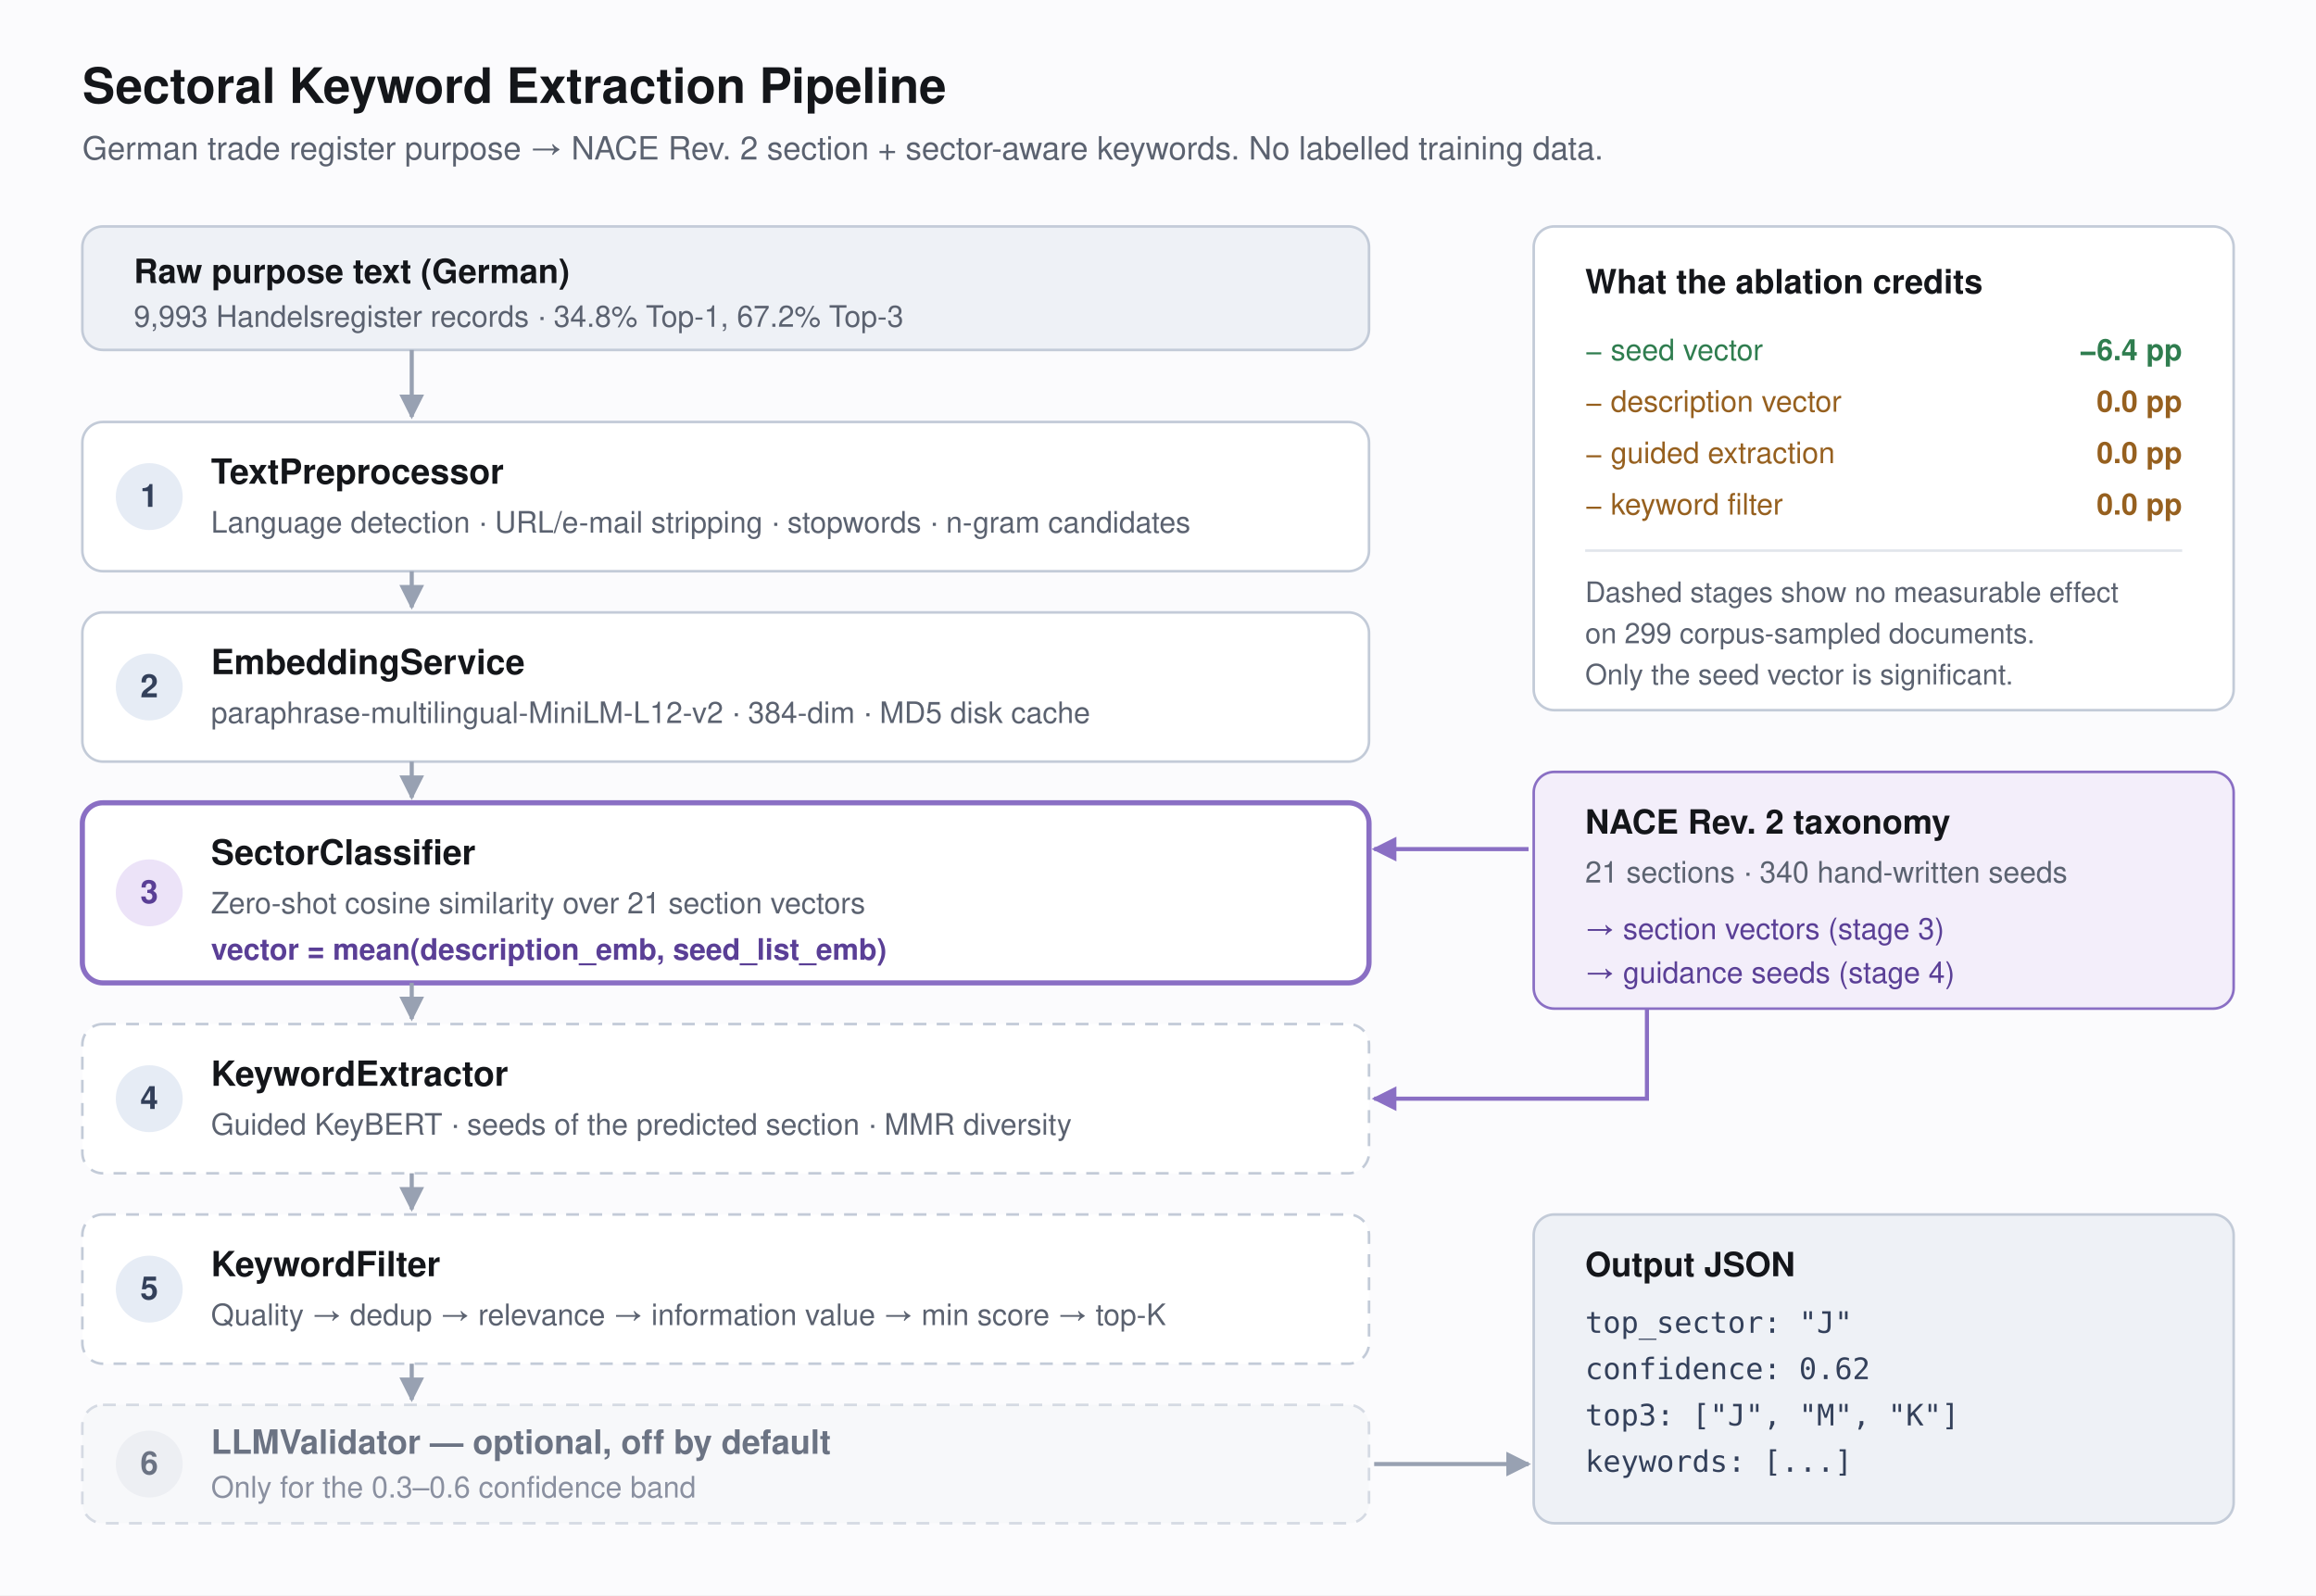
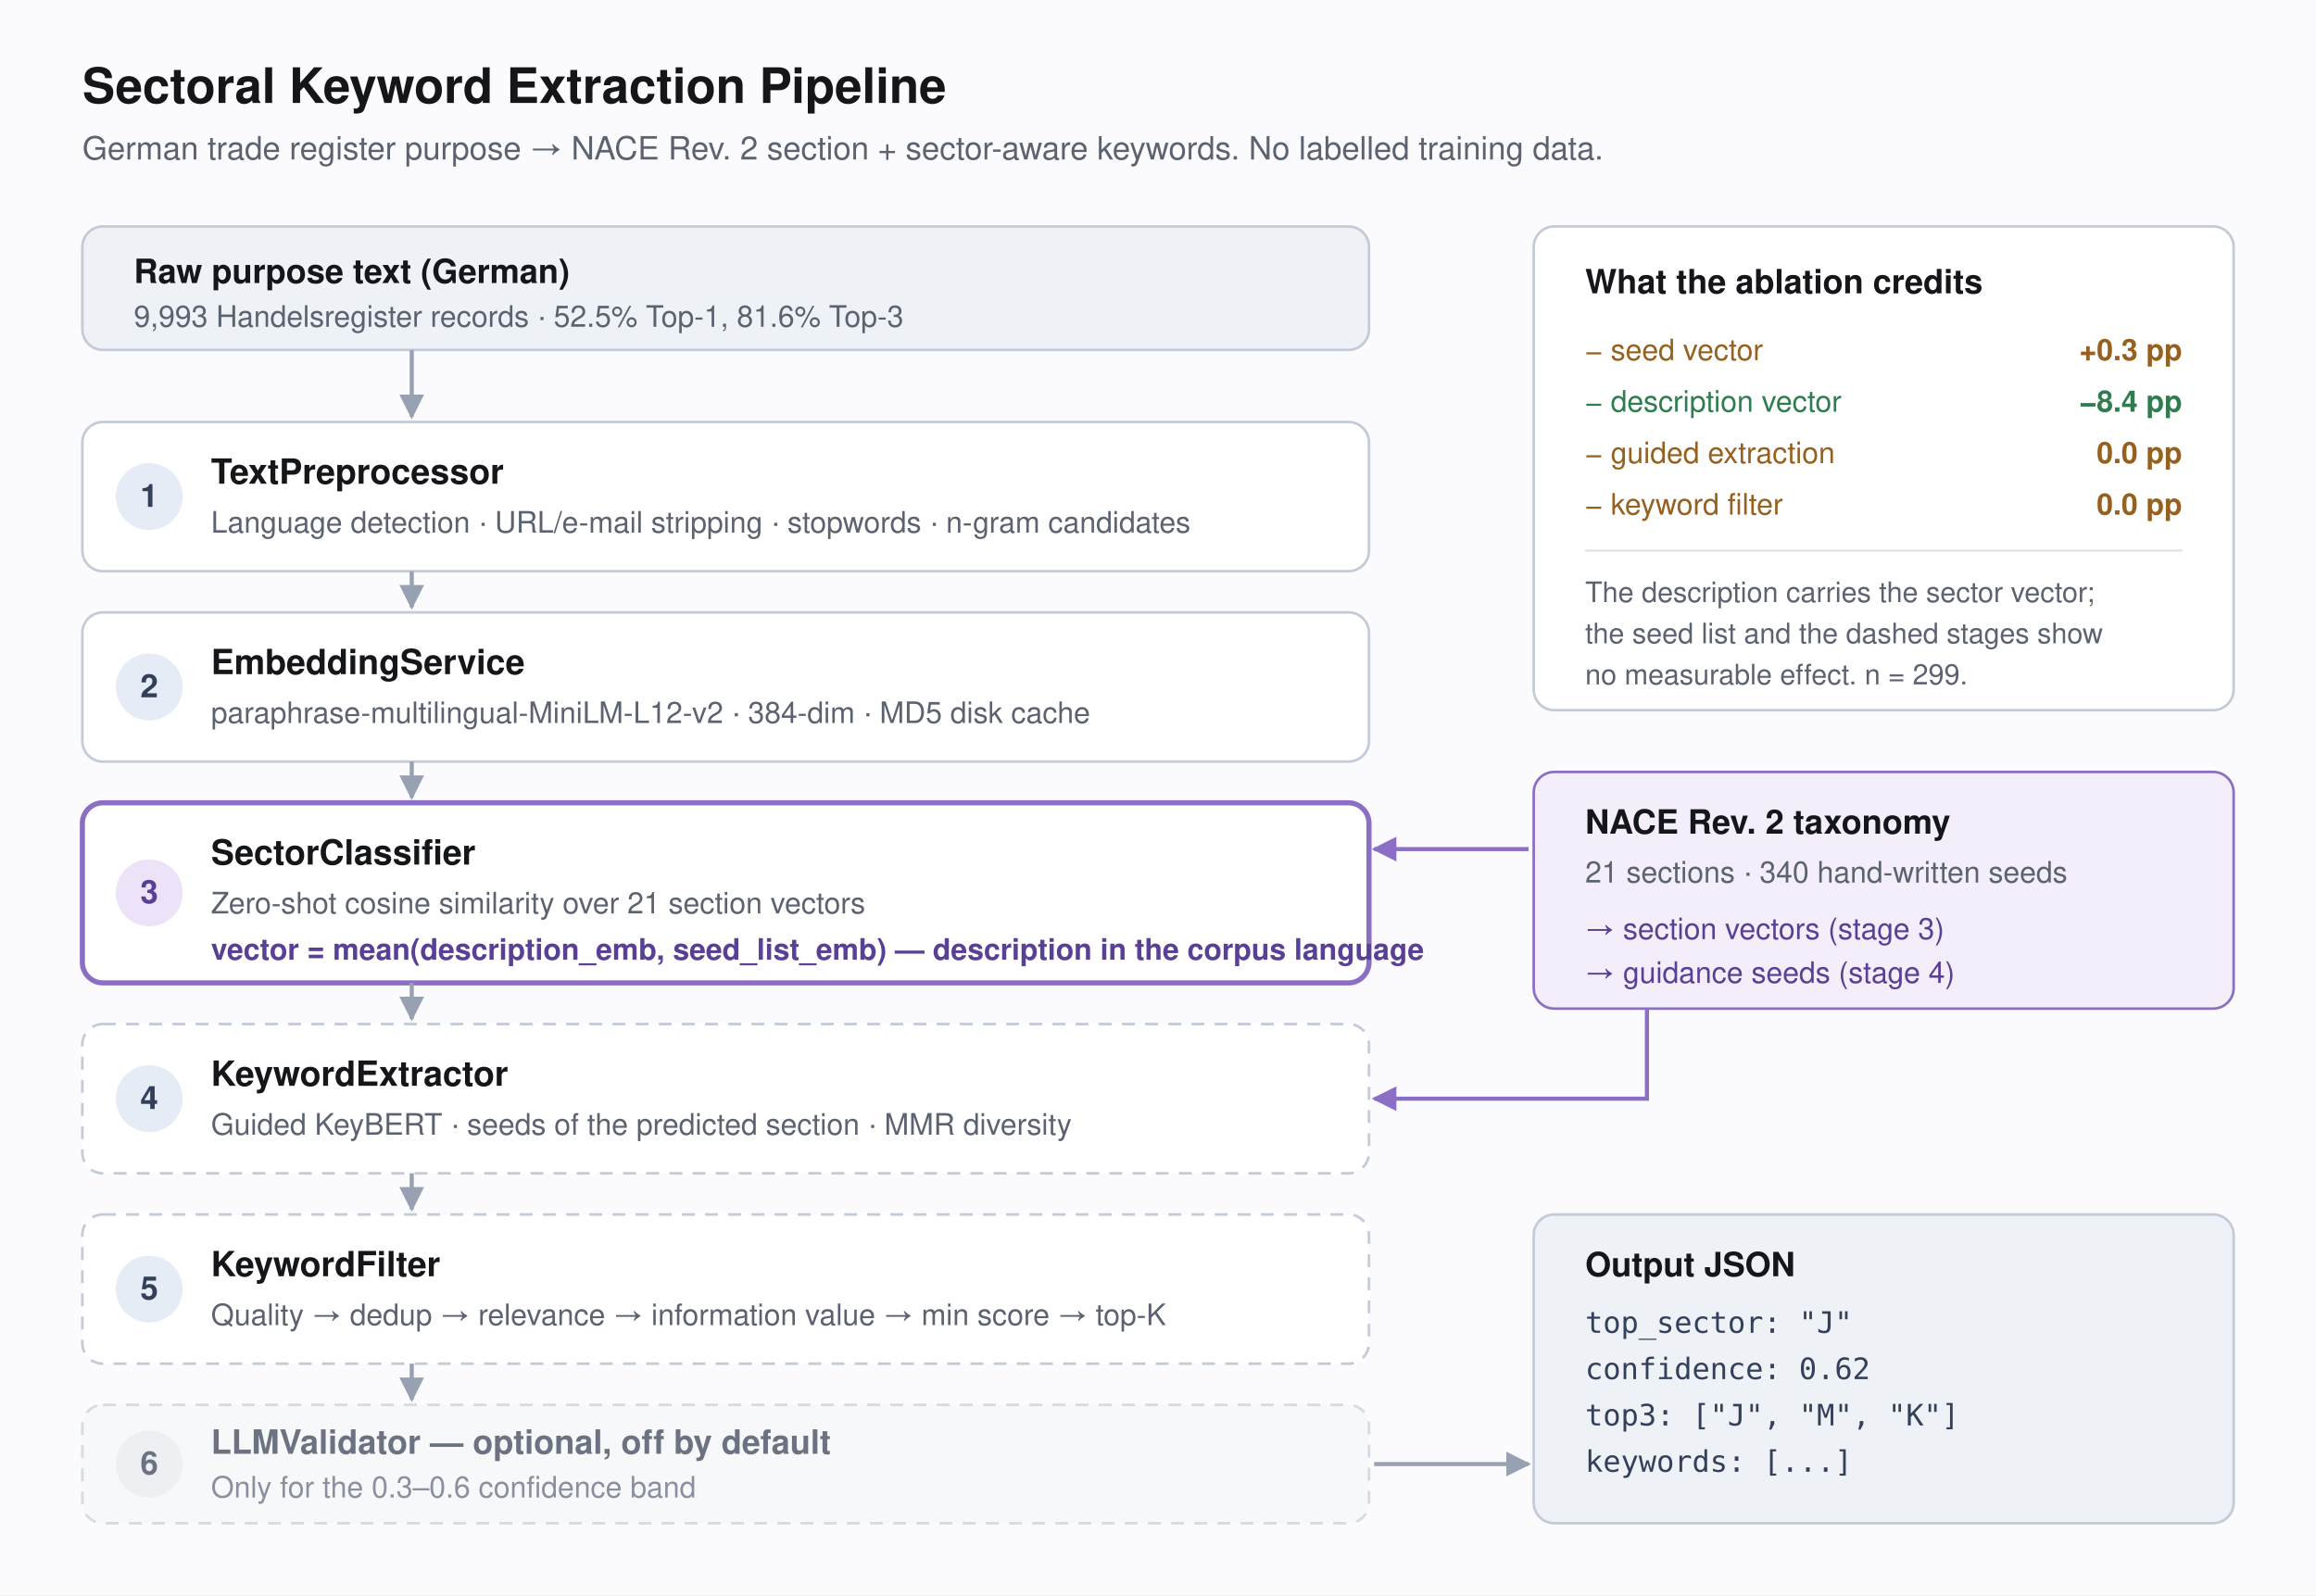
<svg xmlns="http://www.w3.org/2000/svg" viewBox="0 0 900 620" width="900" height="620" role="img" aria-label="Sectoral Keyword Extraction pipeline architecture">
  <defs>
    <marker id="arrow" viewBox="0 0 10 10" refX="9" refY="5" markerWidth="6" markerHeight="6" orient="auto-start-reverse">
      <path d="M 0 0 L 10 5 L 0 10 z" fill="#98a1b2" />
    </marker>
    <marker id="arrowTax" viewBox="0 0 10 10" refX="9" refY="5" markerWidth="6" markerHeight="6" orient="auto-start-reverse">
      <path d="M 0 0 L 10 5 L 0 10 z" fill="#8a6fc4" />
    </marker>
  </defs>
  <rect width="900" height="620" fill="#fbfbfd" />
  <g font-family="-apple-system, BlinkMacSystemFont, 'Segoe UI', Helvetica, Arial, sans-serif">
    <text x="32" y="40" font-size="19" font-weight="700" fill="#14161a">Sectoral Keyword Extraction Pipeline</text>
    <text x="32" y="62" font-size="12.5" fill="#5b6270">German trade register purpose → NACE Rev. 2 section + sector-aware keywords. No labelled training data.</text>
    <rect x="32" y="88" width="500" height="48" rx="8" fill="#eef1f6" stroke="#c3cbd8" />
    <text x="52" y="110" font-size="13" font-weight="600" fill="#14161a">Raw purpose text (German)</text>
-     <text x="52" y="127" font-size="11.5" fill="#5b6270">9,993 Handelsregister records · 34.8% Top-1, 67.2% Top-3</text>
+     <text x="52" y="127" font-size="11.5" fill="#5b6270">9,993 Handelsregister records · 52.5% Top-1, 81.6% Top-3</text>
    <rect x="32" y="164" width="500" height="58" rx="8" fill="#ffffff" stroke="#c3cbd8" />
    <circle cx="58" cy="193" r="13" fill="#e6ecf5" />
    <text x="58" y="197" font-size="12.5" font-weight="700" fill="#33405a" text-anchor="middle">1</text>
    <text x="82" y="188" font-size="13.5" font-weight="600" fill="#14161a">TextPreprocessor</text>
    <text x="82" y="207" font-size="11.5" fill="#5b6270">Language detection · URL/e-mail stripping · stopwords · n-gram candidates</text>
    <rect x="32" y="238" width="500" height="58" rx="8" fill="#ffffff" stroke="#c3cbd8" />
    <circle cx="58" cy="267" r="13" fill="#e6ecf5" />
    <text x="58" y="271" font-size="12.5" font-weight="700" fill="#33405a" text-anchor="middle">2</text>
    <text x="82" y="262" font-size="13.5" font-weight="600" fill="#14161a">EmbeddingService</text>
    <text x="82" y="281" font-size="11.5" fill="#5b6270">paraphrase-multilingual-MiniLM-L12-v2 · 384-dim · MD5 disk cache</text>
    <rect x="32" y="312" width="500" height="70" rx="8" fill="#ffffff" stroke="#8a6fc4" stroke-width="2" />
    <circle cx="58" cy="347" r="13" fill="#ece3f8" />
    <text x="58" y="351" font-size="12.5" font-weight="700" fill="#5a3f96" text-anchor="middle">3</text>
    <text x="82" y="336" font-size="13.5" font-weight="600" fill="#14161a">SectorClassifier</text>
    <text x="82" y="355" font-size="11.5" fill="#5b6270">Zero-shot cosine similarity over 21 section vectors</text>
-     <text x="82" y="373" font-size="11.5" font-weight="600" fill="#5a3f96">vector = mean(description_emb, seed_list_emb)</text>
+     <text x="82" y="373" font-size="11.5" font-weight="600" fill="#5a3f96">vector = mean(description_emb, seed_list_emb) — description in the corpus language</text>
    <rect x="32" y="398" width="500" height="58" rx="8" fill="#ffffff" stroke="#c3cbd8" stroke-dasharray="5 4" />
    <circle cx="58" cy="427" r="13" fill="#e6ecf5" />
    <text x="58" y="431" font-size="12.5" font-weight="700" fill="#33405a" text-anchor="middle">4</text>
    <text x="82" y="422" font-size="13.5" font-weight="600" fill="#14161a">KeywordExtractor</text>
    <text x="82" y="441" font-size="11.5" fill="#5b6270">Guided KeyBERT · seeds of the predicted section · MMR diversity</text>
    <rect x="32" y="472" width="500" height="58" rx="8" fill="#ffffff" stroke="#c3cbd8" stroke-dasharray="5 4" />
    <circle cx="58" cy="501" r="13" fill="#e6ecf5" />
    <text x="58" y="505" font-size="12.5" font-weight="700" fill="#33405a" text-anchor="middle">5</text>
    <text x="82" y="496" font-size="13.5" font-weight="600" fill="#14161a">KeywordFilter</text>
    <text x="82" y="515" font-size="11.5" fill="#5b6270">Quality → dedup → relevance → information value → min score → top-K</text>
    <rect x="32" y="546" width="500" height="46" rx="8" fill="#f7f8fa" stroke="#d5dae3" stroke-dasharray="5 4" />
    <circle cx="58" cy="569" r="13" fill="#edeff3" />
    <text x="58" y="573" font-size="12.5" font-weight="700" fill="#6b7383" text-anchor="middle">6</text>
    <text x="82" y="565" font-size="13" font-weight="600" fill="#6b7383">LLMValidator — optional, off by default</text>
    <text x="82" y="582" font-size="11.5" fill="#8a90a0">Only for the 0.3–0.6 confidence band</text>
    <g stroke="#98a1b2" stroke-width="1.6" fill="none">
      <path d="M160 136 V162" marker-end="url(#arrow)" />
      <path d="M160 222 V236" marker-end="url(#arrow)" />
      <path d="M160 296 V310" marker-end="url(#arrow)" />
      <path d="M160 382 V396" marker-end="url(#arrow)" />
      <path d="M160 456 V470" marker-end="url(#arrow)" />
      <path d="M160 530 V544" marker-end="url(#arrow)" />
    </g>
    <rect x="596" y="88" width="272" height="188" rx="8" fill="#ffffff" stroke="#c3cbd8" />
    <text x="616" y="114" font-size="13" font-weight="700" fill="#14161a">What the ablation credits</text>
-     <text x="616" y="140" font-size="11.5" fill="#2f7d4f">− seed vector</text>
-     <text x="848" y="140" font-size="11.5" font-weight="600" fill="#2f7d4f" text-anchor="end">−6.4 pp</text>
-     <text x="616" y="160" font-size="11.5" fill="#96601f">− description vector</text>
-     <text x="848" y="160" font-size="11.5" font-weight="600" fill="#96601f" text-anchor="end">0.0 pp</text>
+     <text x="616" y="140" font-size="11.5" fill="#96601f">− seed vector</text>
+     <text x="848" y="140" font-size="11.5" font-weight="600" fill="#96601f" text-anchor="end">+0.3 pp</text>
+     <text x="616" y="160" font-size="11.5" fill="#2f7d4f">− description vector</text>
+     <text x="848" y="160" font-size="11.5" font-weight="600" fill="#2f7d4f" text-anchor="end">−8.4 pp</text>
    <text x="616" y="180" font-size="11.5" fill="#96601f">− guided extraction</text>
    <text x="848" y="180" font-size="11.5" font-weight="600" fill="#96601f" text-anchor="end">0.0 pp</text>
    <text x="616" y="200" font-size="11.5" fill="#96601f">− keyword filter</text>
    <text x="848" y="200" font-size="11.5" font-weight="600" fill="#96601f" text-anchor="end">0.0 pp</text>
    <line x1="616" y1="214" x2="848" y2="214" stroke="#e2e6ec" />
-     <text x="616" y="234" font-size="11" fill="#5b6270">Dashed stages show no measurable effect</text>
-     <text x="616" y="250" font-size="11" fill="#5b6270">on 299 corpus-sampled documents.</text>
-     <text x="616" y="266" font-size="11" fill="#5b6270">Only the seed vector is significant.</text>
+     <text x="616" y="234" font-size="11" fill="#5b6270">The description carries the sector vector;</text>
+     <text x="616" y="250" font-size="11" fill="#5b6270">the seed list and the dashed stages show</text>
+     <text x="616" y="266" font-size="11" fill="#5b6270">no measurable effect. n = 299.</text>
    <rect x="596" y="300" width="272" height="92" rx="8" fill="#f3eefa" stroke="#8a6fc4" />
    <text x="616" y="324" font-size="13" font-weight="600" fill="#14161a">NACE Rev. 2 taxonomy</text>
    <text x="616" y="343" font-size="11.5" fill="#5b6270">21 sections · 340 hand-written seeds</text>
    <text x="616" y="365" font-size="11.5" fill="#5a3f96">→ section vectors (stage 3)</text>
    <text x="616" y="382" font-size="11.5" fill="#5a3f96">→ guidance seeds (stage 4)</text>
    <g stroke="#8a6fc4" stroke-width="1.6" fill="none">
      <path d="M594 330 H534" marker-end="url(#arrowTax)" />
      <path d="M640 392 V427 H534" marker-end="url(#arrowTax)" />
    </g>
    <rect x="596" y="472" width="272" height="120" rx="8" fill="#eef1f6" stroke="#c3cbd8" />
    <text x="616" y="496" font-size="13" font-weight="600" fill="#14161a">Output JSON</text>
    <text x="616" y="518" font-size="11.5" font-family="ui-monospace, Menlo, monospace" fill="#33405a">top_sector: "J"</text>
    <text x="616" y="536" font-size="11.5" font-family="ui-monospace, Menlo, monospace" fill="#33405a">confidence: 0.62</text>
    <text x="616" y="554" font-size="11.5" font-family="ui-monospace, Menlo, monospace" fill="#33405a">top3: ["J", "M", "K"]</text>
    <text x="616" y="572" font-size="11.5" font-family="ui-monospace, Menlo, monospace" fill="#33405a">keywords: [...]</text>
    <path d="M534 569 H594" stroke="#98a1b2" stroke-width="1.6" fill="none" marker-end="url(#arrow)" />
  </g>
</svg>
